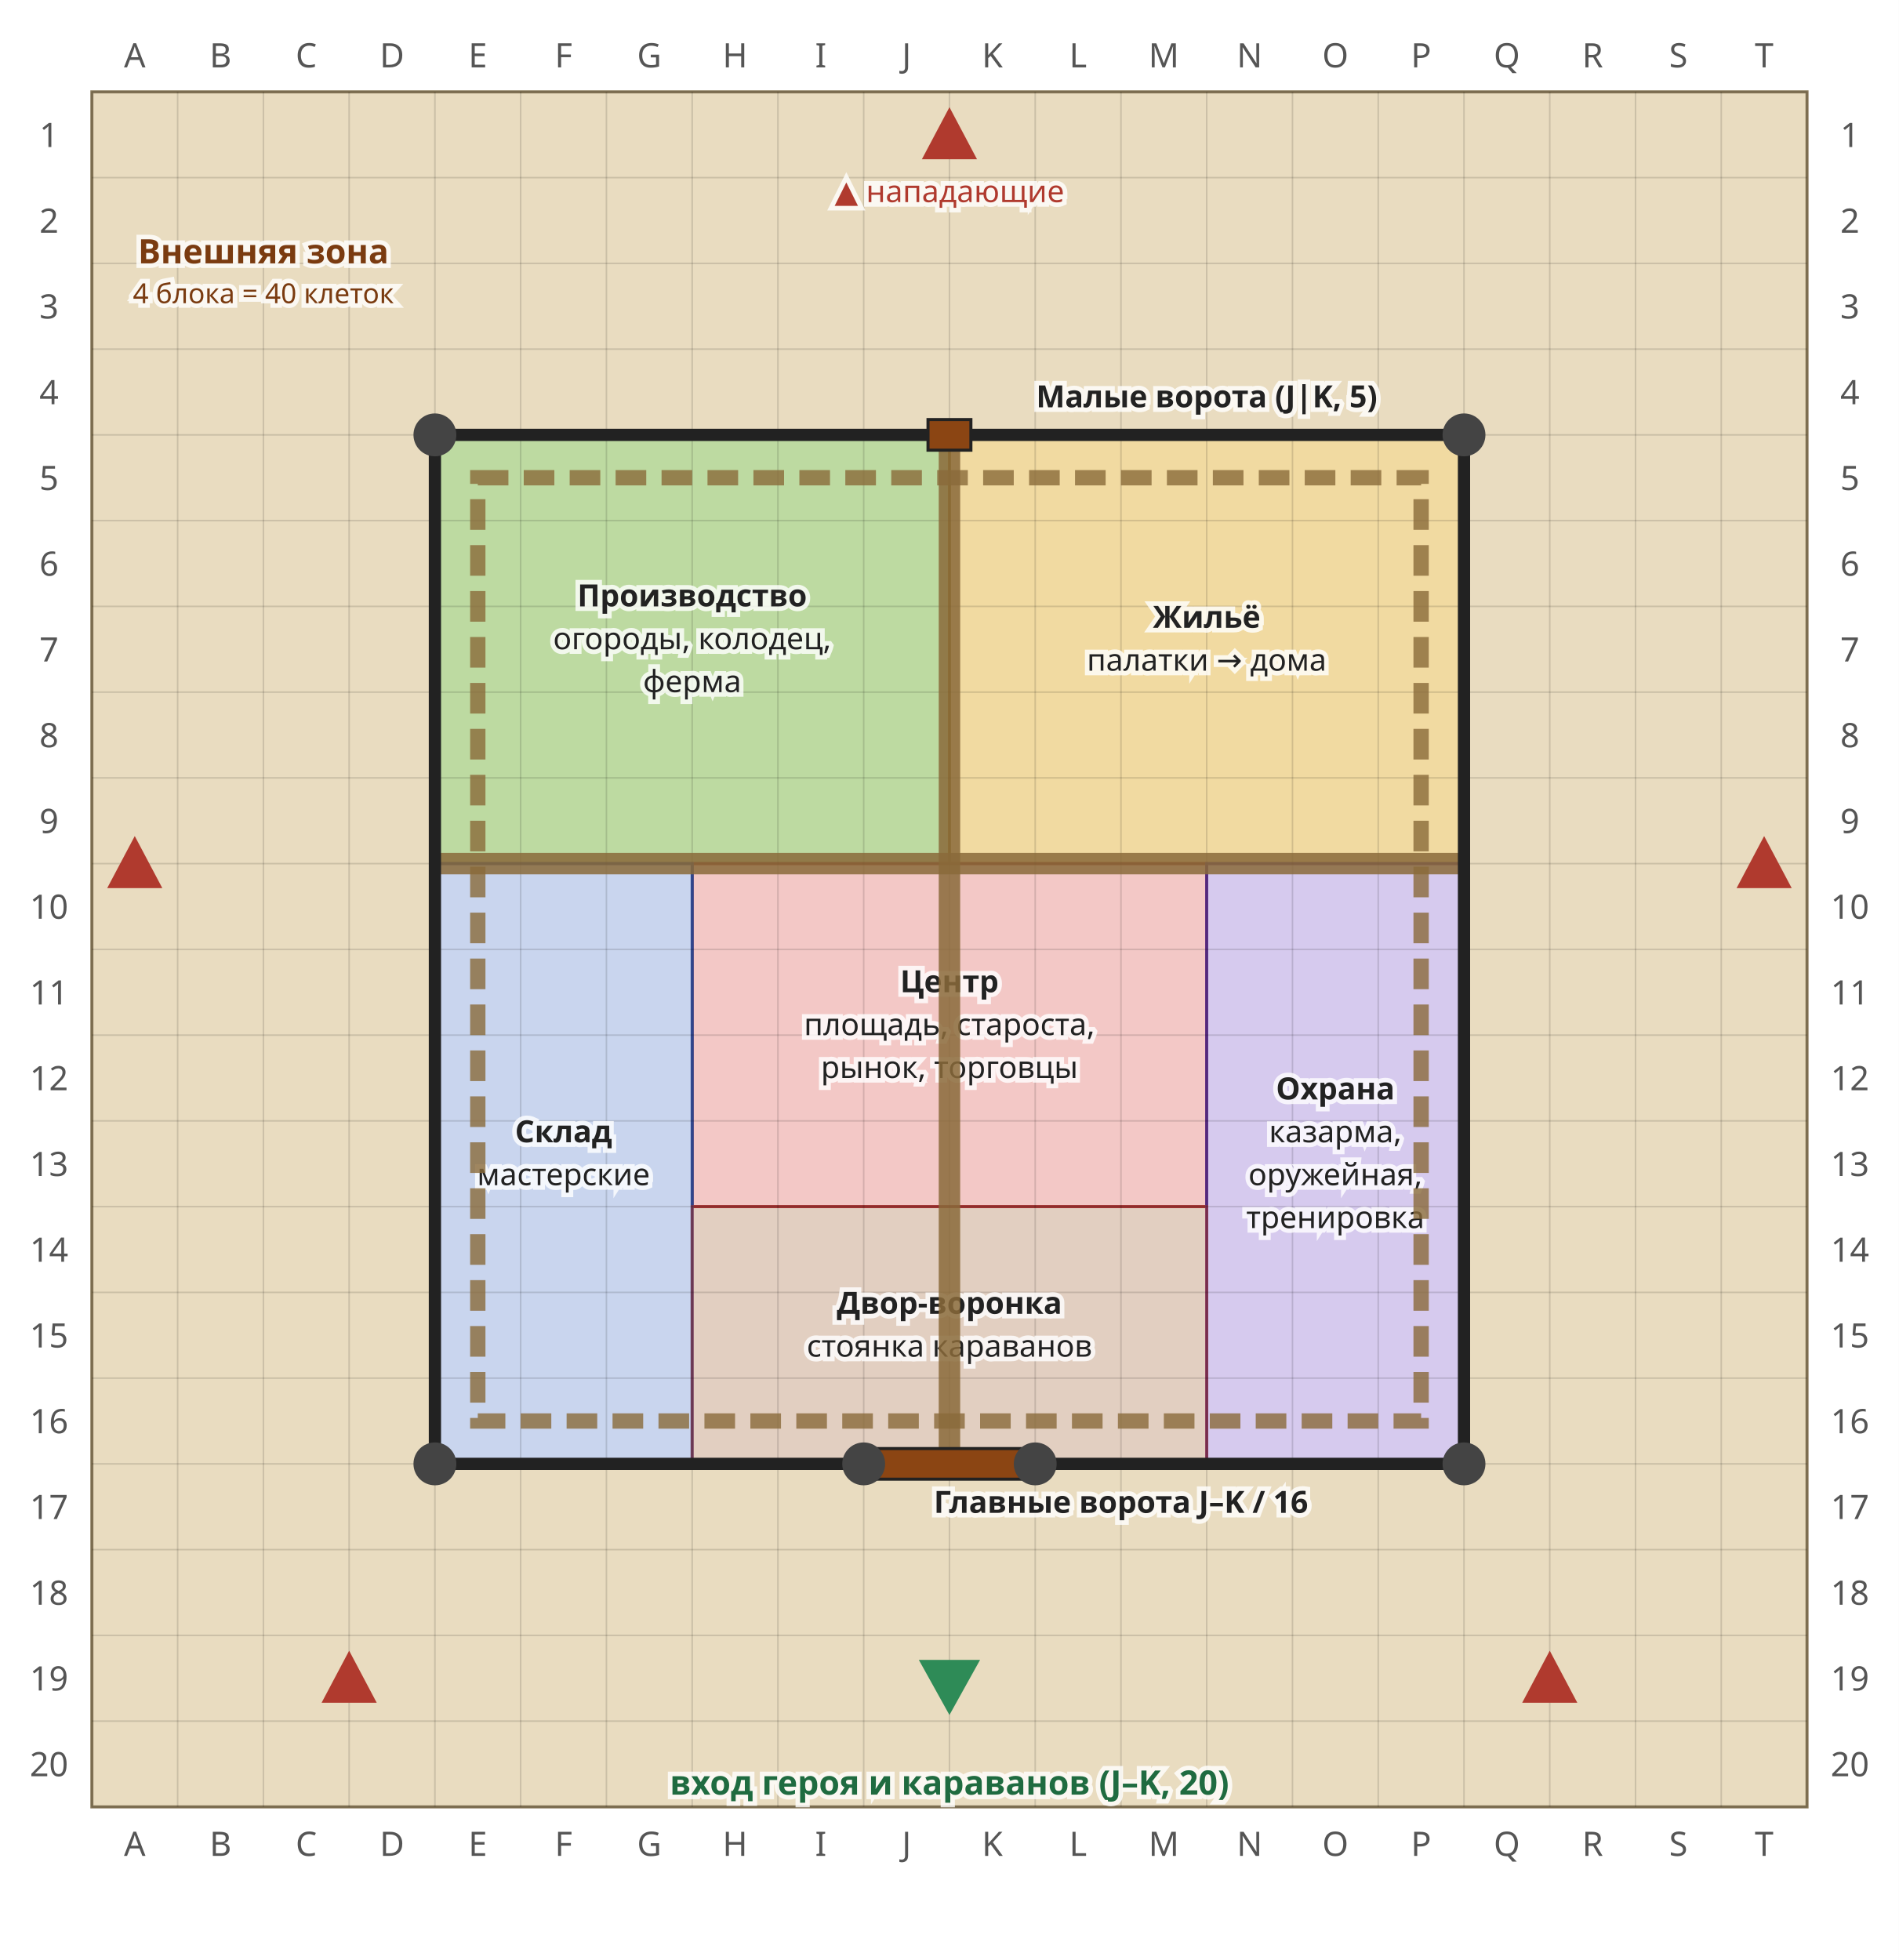
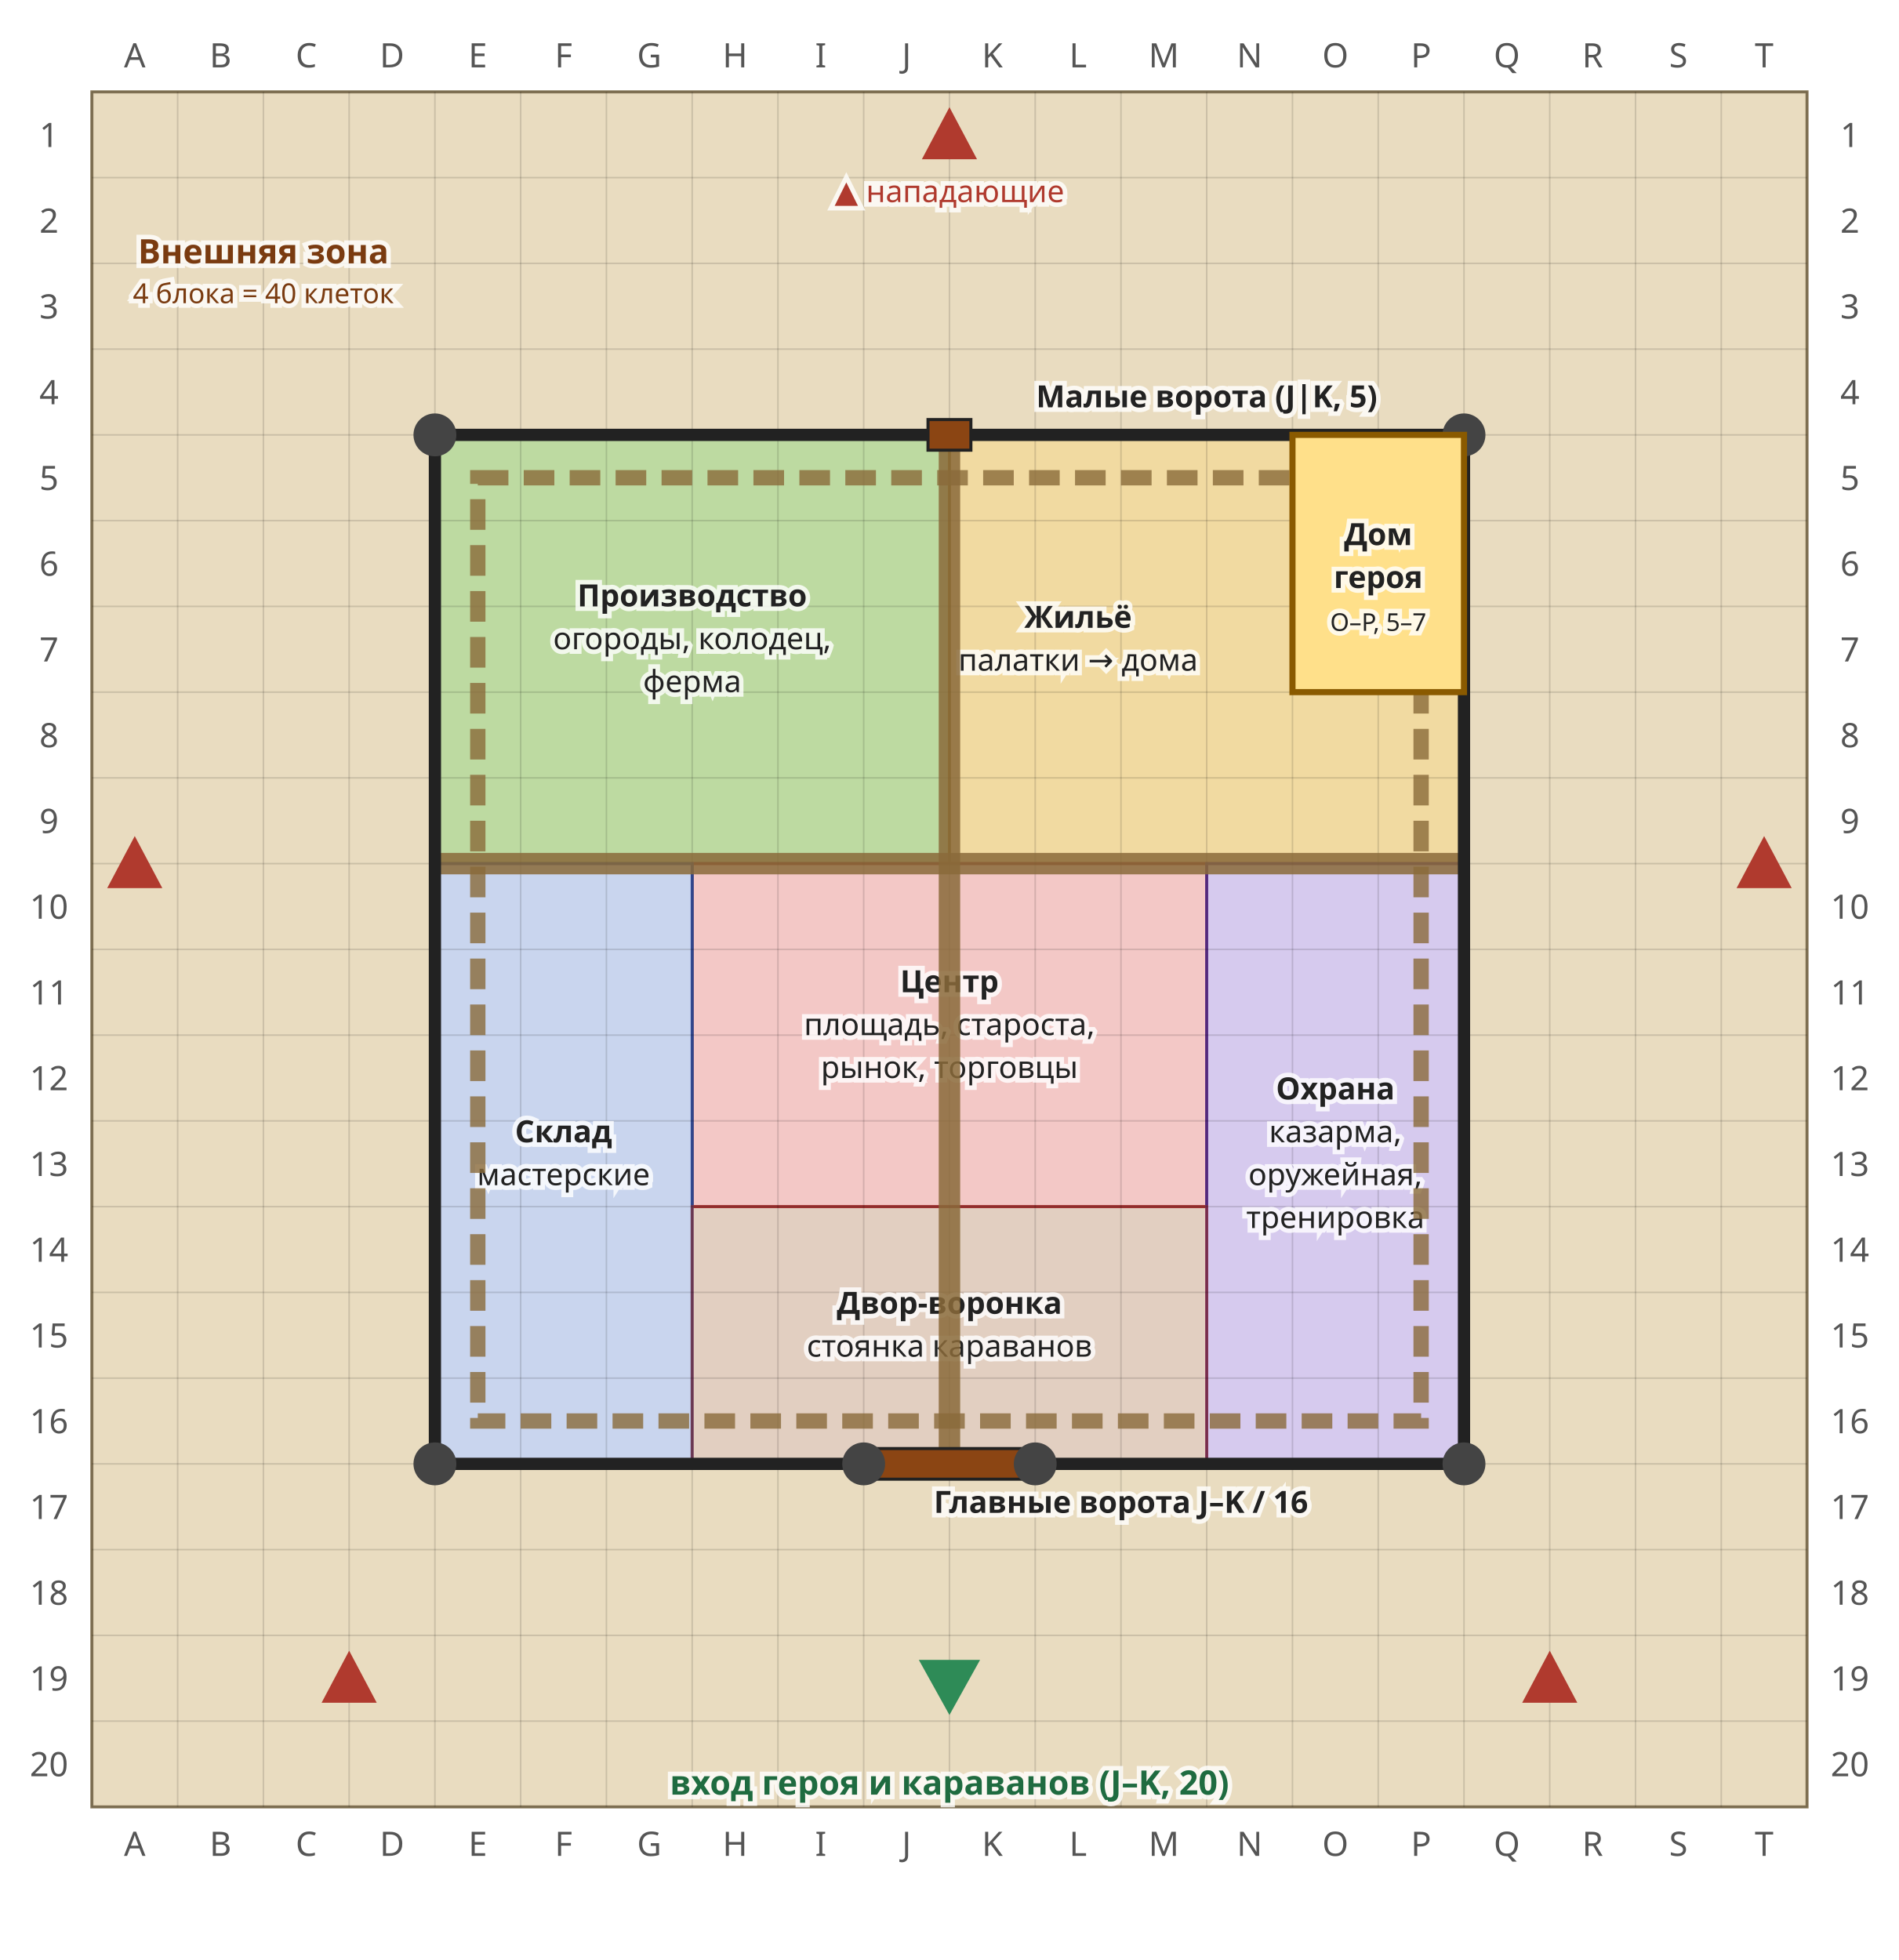
<svg xmlns="http://www.w3.org/2000/svg" viewBox="0 0 620 640" width="100%">
  <rect x="0" y="0" width="620" height="640" fill="#fff" />
  <rect x="30" y="30" width="560" height="560" fill="#e9dcc0" stroke="#8a7a5a" stroke-width="1" opacity="1" />
  <rect x="142" y="142" width="336" height="336" fill="#d9e6c3" stroke="none" stroke-width="1" opacity="1" />
  <rect x="142" y="142" width="168" height="140" fill="#bcd9a0" stroke="#4a7a2a" stroke-width="1" opacity="0.95" />
  <rect x="310" y="142" width="168" height="140" fill="#f2d9a0" stroke="#a07a20" stroke-width="1" opacity="0.95" />
  <rect x="226" y="282" width="168" height="112" fill="#f4c6c6" stroke="#a03030" stroke-width="1" opacity="0.95" />
  <rect x="142" y="282" width="84" height="196" fill="#c8d4f0" stroke="#3050a0" stroke-width="1" opacity="0.95" />
  <rect x="394" y="282" width="84" height="196" fill="#d6c8f0" stroke="#5a3090" stroke-width="1" opacity="0.95" />
  <rect x="226" y="394" width="168" height="84" fill="#e8c0c0" stroke="#a03030" stroke-width="1" opacity="0.6" />
  <line x1="30" y1="30" x2="30" y2="590" stroke="#00000022" stroke-width="0.5" />
  <line x1="30" y1="30" x2="590" y2="30" stroke="#00000022" stroke-width="0.5" />
  <line x1="58" y1="30" x2="58" y2="590" stroke="#00000022" stroke-width="0.5" />
  <line x1="30" y1="58" x2="590" y2="58" stroke="#00000022" stroke-width="0.5" />
  <line x1="86" y1="30" x2="86" y2="590" stroke="#00000022" stroke-width="0.5" />
  <line x1="30" y1="86" x2="590" y2="86" stroke="#00000022" stroke-width="0.5" />
  <line x1="114" y1="30" x2="114" y2="590" stroke="#00000022" stroke-width="0.5" />
  <line x1="30" y1="114" x2="590" y2="114" stroke="#00000022" stroke-width="0.5" />
  <line x1="142" y1="30" x2="142" y2="590" stroke="#00000022" stroke-width="0.5" />
  <line x1="30" y1="142" x2="590" y2="142" stroke="#00000022" stroke-width="0.5" />
  <line x1="170" y1="30" x2="170" y2="590" stroke="#00000022" stroke-width="0.5" />
  <line x1="30" y1="170" x2="590" y2="170" stroke="#00000022" stroke-width="0.5" />
  <line x1="198" y1="30" x2="198" y2="590" stroke="#00000022" stroke-width="0.5" />
  <line x1="30" y1="198" x2="590" y2="198" stroke="#00000022" stroke-width="0.5" />
  <line x1="226" y1="30" x2="226" y2="590" stroke="#00000022" stroke-width="0.5" />
  <line x1="30" y1="226" x2="590" y2="226" stroke="#00000022" stroke-width="0.5" />
  <line x1="254" y1="30" x2="254" y2="590" stroke="#00000022" stroke-width="0.5" />
  <line x1="30" y1="254" x2="590" y2="254" stroke="#00000022" stroke-width="0.5" />
  <line x1="282" y1="30" x2="282" y2="590" stroke="#00000022" stroke-width="0.5" />
  <line x1="30" y1="282" x2="590" y2="282" stroke="#00000022" stroke-width="0.5" />
  <line x1="310" y1="30" x2="310" y2="590" stroke="#00000022" stroke-width="0.5" />
  <line x1="30" y1="310" x2="590" y2="310" stroke="#00000022" stroke-width="0.5" />
  <line x1="338" y1="30" x2="338" y2="590" stroke="#00000022" stroke-width="0.5" />
  <line x1="30" y1="338" x2="590" y2="338" stroke="#00000022" stroke-width="0.5" />
  <line x1="366" y1="30" x2="366" y2="590" stroke="#00000022" stroke-width="0.5" />
  <line x1="30" y1="366" x2="590" y2="366" stroke="#00000022" stroke-width="0.5" />
  <line x1="394" y1="30" x2="394" y2="590" stroke="#00000022" stroke-width="0.5" />
  <line x1="30" y1="394" x2="590" y2="394" stroke="#00000022" stroke-width="0.5" />
  <line x1="422" y1="30" x2="422" y2="590" stroke="#00000022" stroke-width="0.5" />
  <line x1="30" y1="422" x2="590" y2="422" stroke="#00000022" stroke-width="0.5" />
  <line x1="450" y1="30" x2="450" y2="590" stroke="#00000022" stroke-width="0.5" />
  <line x1="30" y1="450" x2="590" y2="450" stroke="#00000022" stroke-width="0.5" />
  <line x1="478" y1="30" x2="478" y2="590" stroke="#00000022" stroke-width="0.5" />
  <line x1="30" y1="478" x2="590" y2="478" stroke="#00000022" stroke-width="0.5" />
  <line x1="506" y1="30" x2="506" y2="590" stroke="#00000022" stroke-width="0.5" />
  <line x1="30" y1="506" x2="590" y2="506" stroke="#00000022" stroke-width="0.5" />
  <line x1="534" y1="30" x2="534" y2="590" stroke="#00000022" stroke-width="0.5" />
  <line x1="30" y1="534" x2="590" y2="534" stroke="#00000022" stroke-width="0.5" />
  <line x1="562" y1="30" x2="562" y2="590" stroke="#00000022" stroke-width="0.5" />
  <line x1="30" y1="562" x2="590" y2="562" stroke="#00000022" stroke-width="0.5" />
  <line x1="590" y1="30" x2="590" y2="590" stroke="#00000022" stroke-width="0.5" />
  <line x1="30" y1="590" x2="590" y2="590" stroke="#00000022" stroke-width="0.5" />
  <text paint-order="stroke" stroke="#ffffffcc" stroke-width="3" x="44.0" y="22" font-size="11" fill="#555" text-anchor="middle" font-weight="normal" font-family="sans-serif">A</text>
  <text paint-order="stroke" stroke="#ffffffcc" stroke-width="3" x="44.0" y="606" font-size="11" fill="#555" text-anchor="middle" font-weight="normal" font-family="sans-serif">A</text>
  <text paint-order="stroke" stroke="#ffffffcc" stroke-width="3" x="72.0" y="22" font-size="11" fill="#555" text-anchor="middle" font-weight="normal" font-family="sans-serif">B</text>
  <text paint-order="stroke" stroke="#ffffffcc" stroke-width="3" x="72.0" y="606" font-size="11" fill="#555" text-anchor="middle" font-weight="normal" font-family="sans-serif">B</text>
  <text paint-order="stroke" stroke="#ffffffcc" stroke-width="3" x="100.0" y="22" font-size="11" fill="#555" text-anchor="middle" font-weight="normal" font-family="sans-serif">C</text>
  <text paint-order="stroke" stroke="#ffffffcc" stroke-width="3" x="100.0" y="606" font-size="11" fill="#555" text-anchor="middle" font-weight="normal" font-family="sans-serif">C</text>
  <text paint-order="stroke" stroke="#ffffffcc" stroke-width="3" x="128.0" y="22" font-size="11" fill="#555" text-anchor="middle" font-weight="normal" font-family="sans-serif">D</text>
  <text paint-order="stroke" stroke="#ffffffcc" stroke-width="3" x="128.0" y="606" font-size="11" fill="#555" text-anchor="middle" font-weight="normal" font-family="sans-serif">D</text>
  <text paint-order="stroke" stroke="#ffffffcc" stroke-width="3" x="156.0" y="22" font-size="11" fill="#555" text-anchor="middle" font-weight="normal" font-family="sans-serif">E</text>
  <text paint-order="stroke" stroke="#ffffffcc" stroke-width="3" x="156.0" y="606" font-size="11" fill="#555" text-anchor="middle" font-weight="normal" font-family="sans-serif">E</text>
  <text paint-order="stroke" stroke="#ffffffcc" stroke-width="3" x="184.0" y="22" font-size="11" fill="#555" text-anchor="middle" font-weight="normal" font-family="sans-serif">F</text>
  <text paint-order="stroke" stroke="#ffffffcc" stroke-width="3" x="184.0" y="606" font-size="11" fill="#555" text-anchor="middle" font-weight="normal" font-family="sans-serif">F</text>
  <text paint-order="stroke" stroke="#ffffffcc" stroke-width="3" x="212.0" y="22" font-size="11" fill="#555" text-anchor="middle" font-weight="normal" font-family="sans-serif">G</text>
  <text paint-order="stroke" stroke="#ffffffcc" stroke-width="3" x="212.0" y="606" font-size="11" fill="#555" text-anchor="middle" font-weight="normal" font-family="sans-serif">G</text>
  <text paint-order="stroke" stroke="#ffffffcc" stroke-width="3" x="240.0" y="22" font-size="11" fill="#555" text-anchor="middle" font-weight="normal" font-family="sans-serif">H</text>
  <text paint-order="stroke" stroke="#ffffffcc" stroke-width="3" x="240.0" y="606" font-size="11" fill="#555" text-anchor="middle" font-weight="normal" font-family="sans-serif">H</text>
  <text paint-order="stroke" stroke="#ffffffcc" stroke-width="3" x="268.0" y="22" font-size="11" fill="#555" text-anchor="middle" font-weight="normal" font-family="sans-serif">I</text>
  <text paint-order="stroke" stroke="#ffffffcc" stroke-width="3" x="268.0" y="606" font-size="11" fill="#555" text-anchor="middle" font-weight="normal" font-family="sans-serif">I</text>
  <text paint-order="stroke" stroke="#ffffffcc" stroke-width="3" x="296.0" y="22" font-size="11" fill="#555" text-anchor="middle" font-weight="normal" font-family="sans-serif">J</text>
  <text paint-order="stroke" stroke="#ffffffcc" stroke-width="3" x="296.0" y="606" font-size="11" fill="#555" text-anchor="middle" font-weight="normal" font-family="sans-serif">J</text>
  <text paint-order="stroke" stroke="#ffffffcc" stroke-width="3" x="324.0" y="22" font-size="11" fill="#555" text-anchor="middle" font-weight="normal" font-family="sans-serif">K</text>
  <text paint-order="stroke" stroke="#ffffffcc" stroke-width="3" x="324.0" y="606" font-size="11" fill="#555" text-anchor="middle" font-weight="normal" font-family="sans-serif">K</text>
  <text paint-order="stroke" stroke="#ffffffcc" stroke-width="3" x="352.0" y="22" font-size="11" fill="#555" text-anchor="middle" font-weight="normal" font-family="sans-serif">L</text>
  <text paint-order="stroke" stroke="#ffffffcc" stroke-width="3" x="352.0" y="606" font-size="11" fill="#555" text-anchor="middle" font-weight="normal" font-family="sans-serif">L</text>
  <text paint-order="stroke" stroke="#ffffffcc" stroke-width="3" x="380.0" y="22" font-size="11" fill="#555" text-anchor="middle" font-weight="normal" font-family="sans-serif">M</text>
  <text paint-order="stroke" stroke="#ffffffcc" stroke-width="3" x="380.0" y="606" font-size="11" fill="#555" text-anchor="middle" font-weight="normal" font-family="sans-serif">M</text>
  <text paint-order="stroke" stroke="#ffffffcc" stroke-width="3" x="408.0" y="22" font-size="11" fill="#555" text-anchor="middle" font-weight="normal" font-family="sans-serif">N</text>
  <text paint-order="stroke" stroke="#ffffffcc" stroke-width="3" x="408.0" y="606" font-size="11" fill="#555" text-anchor="middle" font-weight="normal" font-family="sans-serif">N</text>
  <text paint-order="stroke" stroke="#ffffffcc" stroke-width="3" x="436.0" y="22" font-size="11" fill="#555" text-anchor="middle" font-weight="normal" font-family="sans-serif">O</text>
  <text paint-order="stroke" stroke="#ffffffcc" stroke-width="3" x="436.0" y="606" font-size="11" fill="#555" text-anchor="middle" font-weight="normal" font-family="sans-serif">O</text>
  <text paint-order="stroke" stroke="#ffffffcc" stroke-width="3" x="464.0" y="22" font-size="11" fill="#555" text-anchor="middle" font-weight="normal" font-family="sans-serif">P</text>
  <text paint-order="stroke" stroke="#ffffffcc" stroke-width="3" x="464.0" y="606" font-size="11" fill="#555" text-anchor="middle" font-weight="normal" font-family="sans-serif">P</text>
  <text paint-order="stroke" stroke="#ffffffcc" stroke-width="3" x="492.0" y="22" font-size="11" fill="#555" text-anchor="middle" font-weight="normal" font-family="sans-serif">Q</text>
  <text paint-order="stroke" stroke="#ffffffcc" stroke-width="3" x="492.0" y="606" font-size="11" fill="#555" text-anchor="middle" font-weight="normal" font-family="sans-serif">Q</text>
  <text paint-order="stroke" stroke="#ffffffcc" stroke-width="3" x="520.0" y="22" font-size="11" fill="#555" text-anchor="middle" font-weight="normal" font-family="sans-serif">R</text>
  <text paint-order="stroke" stroke="#ffffffcc" stroke-width="3" x="520.0" y="606" font-size="11" fill="#555" text-anchor="middle" font-weight="normal" font-family="sans-serif">R</text>
  <text paint-order="stroke" stroke="#ffffffcc" stroke-width="3" x="548.0" y="22" font-size="11" fill="#555" text-anchor="middle" font-weight="normal" font-family="sans-serif">S</text>
  <text paint-order="stroke" stroke="#ffffffcc" stroke-width="3" x="548.0" y="606" font-size="11" fill="#555" text-anchor="middle" font-weight="normal" font-family="sans-serif">S</text>
  <text paint-order="stroke" stroke="#ffffffcc" stroke-width="3" x="576.0" y="22" font-size="11" fill="#555" text-anchor="middle" font-weight="normal" font-family="sans-serif">T</text>
  <text paint-order="stroke" stroke="#ffffffcc" stroke-width="3" x="576.0" y="606" font-size="11" fill="#555" text-anchor="middle" font-weight="normal" font-family="sans-serif">T</text>
  <text paint-order="stroke" stroke="#ffffffcc" stroke-width="3" x="16" y="48.0" font-size="11" fill="#555" text-anchor="middle" font-weight="normal" font-family="sans-serif">1</text>
  <text paint-order="stroke" stroke="#ffffffcc" stroke-width="3" x="604" y="48.0" font-size="11" fill="#555" text-anchor="middle" font-weight="normal" font-family="sans-serif">1</text>
  <text paint-order="stroke" stroke="#ffffffcc" stroke-width="3" x="16" y="76.0" font-size="11" fill="#555" text-anchor="middle" font-weight="normal" font-family="sans-serif">2</text>
  <text paint-order="stroke" stroke="#ffffffcc" stroke-width="3" x="604" y="76.0" font-size="11" fill="#555" text-anchor="middle" font-weight="normal" font-family="sans-serif">2</text>
  <text paint-order="stroke" stroke="#ffffffcc" stroke-width="3" x="16" y="104.0" font-size="11" fill="#555" text-anchor="middle" font-weight="normal" font-family="sans-serif">3</text>
  <text paint-order="stroke" stroke="#ffffffcc" stroke-width="3" x="604" y="104.0" font-size="11" fill="#555" text-anchor="middle" font-weight="normal" font-family="sans-serif">3</text>
  <text paint-order="stroke" stroke="#ffffffcc" stroke-width="3" x="16" y="132.0" font-size="11" fill="#555" text-anchor="middle" font-weight="normal" font-family="sans-serif">4</text>
  <text paint-order="stroke" stroke="#ffffffcc" stroke-width="3" x="604" y="132.0" font-size="11" fill="#555" text-anchor="middle" font-weight="normal" font-family="sans-serif">4</text>
  <text paint-order="stroke" stroke="#ffffffcc" stroke-width="3" x="16" y="160.0" font-size="11" fill="#555" text-anchor="middle" font-weight="normal" font-family="sans-serif">5</text>
  <text paint-order="stroke" stroke="#ffffffcc" stroke-width="3" x="604" y="160.0" font-size="11" fill="#555" text-anchor="middle" font-weight="normal" font-family="sans-serif">5</text>
  <text paint-order="stroke" stroke="#ffffffcc" stroke-width="3" x="16" y="188.0" font-size="11" fill="#555" text-anchor="middle" font-weight="normal" font-family="sans-serif">6</text>
  <text paint-order="stroke" stroke="#ffffffcc" stroke-width="3" x="604" y="188.0" font-size="11" fill="#555" text-anchor="middle" font-weight="normal" font-family="sans-serif">6</text>
  <text paint-order="stroke" stroke="#ffffffcc" stroke-width="3" x="16" y="216.0" font-size="11" fill="#555" text-anchor="middle" font-weight="normal" font-family="sans-serif">7</text>
  <text paint-order="stroke" stroke="#ffffffcc" stroke-width="3" x="604" y="216.0" font-size="11" fill="#555" text-anchor="middle" font-weight="normal" font-family="sans-serif">7</text>
  <text paint-order="stroke" stroke="#ffffffcc" stroke-width="3" x="16" y="244.0" font-size="11" fill="#555" text-anchor="middle" font-weight="normal" font-family="sans-serif">8</text>
  <text paint-order="stroke" stroke="#ffffffcc" stroke-width="3" x="604" y="244.0" font-size="11" fill="#555" text-anchor="middle" font-weight="normal" font-family="sans-serif">8</text>
  <text paint-order="stroke" stroke="#ffffffcc" stroke-width="3" x="16" y="272.0" font-size="11" fill="#555" text-anchor="middle" font-weight="normal" font-family="sans-serif">9</text>
  <text paint-order="stroke" stroke="#ffffffcc" stroke-width="3" x="604" y="272.0" font-size="11" fill="#555" text-anchor="middle" font-weight="normal" font-family="sans-serif">9</text>
  <text paint-order="stroke" stroke="#ffffffcc" stroke-width="3" x="16" y="300.0" font-size="11" fill="#555" text-anchor="middle" font-weight="normal" font-family="sans-serif">10</text>
  <text paint-order="stroke" stroke="#ffffffcc" stroke-width="3" x="604" y="300.0" font-size="11" fill="#555" text-anchor="middle" font-weight="normal" font-family="sans-serif">10</text>
  <text paint-order="stroke" stroke="#ffffffcc" stroke-width="3" x="16" y="328.0" font-size="11" fill="#555" text-anchor="middle" font-weight="normal" font-family="sans-serif">11</text>
  <text paint-order="stroke" stroke="#ffffffcc" stroke-width="3" x="604" y="328.0" font-size="11" fill="#555" text-anchor="middle" font-weight="normal" font-family="sans-serif">11</text>
  <text paint-order="stroke" stroke="#ffffffcc" stroke-width="3" x="16" y="356.0" font-size="11" fill="#555" text-anchor="middle" font-weight="normal" font-family="sans-serif">12</text>
  <text paint-order="stroke" stroke="#ffffffcc" stroke-width="3" x="604" y="356.0" font-size="11" fill="#555" text-anchor="middle" font-weight="normal" font-family="sans-serif">12</text>
  <text paint-order="stroke" stroke="#ffffffcc" stroke-width="3" x="16" y="384.0" font-size="11" fill="#555" text-anchor="middle" font-weight="normal" font-family="sans-serif">13</text>
  <text paint-order="stroke" stroke="#ffffffcc" stroke-width="3" x="604" y="384.0" font-size="11" fill="#555" text-anchor="middle" font-weight="normal" font-family="sans-serif">13</text>
  <text paint-order="stroke" stroke="#ffffffcc" stroke-width="3" x="16" y="412.0" font-size="11" fill="#555" text-anchor="middle" font-weight="normal" font-family="sans-serif">14</text>
  <text paint-order="stroke" stroke="#ffffffcc" stroke-width="3" x="604" y="412.0" font-size="11" fill="#555" text-anchor="middle" font-weight="normal" font-family="sans-serif">14</text>
  <text paint-order="stroke" stroke="#ffffffcc" stroke-width="3" x="16" y="440.0" font-size="11" fill="#555" text-anchor="middle" font-weight="normal" font-family="sans-serif">15</text>
  <text paint-order="stroke" stroke="#ffffffcc" stroke-width="3" x="604" y="440.0" font-size="11" fill="#555" text-anchor="middle" font-weight="normal" font-family="sans-serif">15</text>
  <text paint-order="stroke" stroke="#ffffffcc" stroke-width="3" x="16" y="468.0" font-size="11" fill="#555" text-anchor="middle" font-weight="normal" font-family="sans-serif">16</text>
  <text paint-order="stroke" stroke="#ffffffcc" stroke-width="3" x="604" y="468.0" font-size="11" fill="#555" text-anchor="middle" font-weight="normal" font-family="sans-serif">16</text>
  <text paint-order="stroke" stroke="#ffffffcc" stroke-width="3" x="16" y="496.0" font-size="11" fill="#555" text-anchor="middle" font-weight="normal" font-family="sans-serif">17</text>
  <text paint-order="stroke" stroke="#ffffffcc" stroke-width="3" x="604" y="496.0" font-size="11" fill="#555" text-anchor="middle" font-weight="normal" font-family="sans-serif">17</text>
  <text paint-order="stroke" stroke="#ffffffcc" stroke-width="3" x="16" y="524.0" font-size="11" fill="#555" text-anchor="middle" font-weight="normal" font-family="sans-serif">18</text>
  <text paint-order="stroke" stroke="#ffffffcc" stroke-width="3" x="604" y="524.0" font-size="11" fill="#555" text-anchor="middle" font-weight="normal" font-family="sans-serif">18</text>
  <text paint-order="stroke" stroke="#ffffffcc" stroke-width="3" x="16" y="552.0" font-size="11" fill="#555" text-anchor="middle" font-weight="normal" font-family="sans-serif">19</text>
  <text paint-order="stroke" stroke="#ffffffcc" stroke-width="3" x="604" y="552.0" font-size="11" fill="#555" text-anchor="middle" font-weight="normal" font-family="sans-serif">19</text>
  <text paint-order="stroke" stroke="#ffffffcc" stroke-width="3" x="16" y="580.0" font-size="11" fill="#555" text-anchor="middle" font-weight="normal" font-family="sans-serif">20</text>
  <text paint-order="stroke" stroke="#ffffffcc" stroke-width="3" x="604" y="580.0" font-size="11" fill="#555" text-anchor="middle" font-weight="normal" font-family="sans-serif">20</text>
  <text paint-order="stroke" stroke="#ffffffcc" stroke-width="3" x="226.0" y="198.0" font-size="10" fill="#222" text-anchor="middle" font-weight="bold" font-family="sans-serif">Производство</text>
  <text paint-order="stroke" stroke="#ffffffcc" stroke-width="3" x="226.0" y="212.0" font-size="10" fill="#222" text-anchor="middle" font-weight="normal" font-family="sans-serif">огороды, колодец,</text>
  <text paint-order="stroke" stroke="#ffffffcc" stroke-width="3" x="226.0" y="226.0" font-size="10" fill="#222" text-anchor="middle" font-weight="normal" font-family="sans-serif">ферма</text>
-   <text paint-order="stroke" stroke="#ffffffcc" stroke-width="3" x="394.0" y="205.0" font-size="10" fill="#222" text-anchor="middle" font-weight="bold" font-family="sans-serif">Жильё</text>
-   <text paint-order="stroke" stroke="#ffffffcc" stroke-width="3" x="394.0" y="219.0" font-size="10" fill="#222" text-anchor="middle" font-weight="normal" font-family="sans-serif">палатки → дома</text>
+   <text paint-order="stroke" stroke="#ffffffcc" stroke-width="3" x="352.0" y="205.0" font-size="10" fill="#222" text-anchor="middle" font-weight="bold" font-family="sans-serif">Жильё</text>
+   <text paint-order="stroke" stroke="#ffffffcc" stroke-width="3" x="352.0" y="219.0" font-size="10" fill="#222" text-anchor="middle" font-weight="normal" font-family="sans-serif">палатки → дома</text>
  <text paint-order="stroke" stroke="#ffffffcc" stroke-width="3" x="310.0" y="324.0" font-size="10" fill="#222" text-anchor="middle" font-weight="bold" font-family="sans-serif">Центр</text>
  <text paint-order="stroke" stroke="#ffffffcc" stroke-width="3" x="310.0" y="338.0" font-size="10" fill="#222" text-anchor="middle" font-weight="normal" font-family="sans-serif">площадь, староста,</text>
  <text paint-order="stroke" stroke="#ffffffcc" stroke-width="3" x="310.0" y="352.0" font-size="10" fill="#222" text-anchor="middle" font-weight="normal" font-family="sans-serif">рынок, торговцы</text>
  <text paint-order="stroke" stroke="#ffffffcc" stroke-width="3" x="184.0" y="373.0" font-size="10" fill="#222" text-anchor="middle" font-weight="bold" font-family="sans-serif">Склад</text>
  <text paint-order="stroke" stroke="#ffffffcc" stroke-width="3" x="184.0" y="387.0" font-size="10" fill="#222" text-anchor="middle" font-weight="normal" font-family="sans-serif">мастерские</text>
  <text paint-order="stroke" stroke="#ffffffcc" stroke-width="3" x="436.0" y="359.0" font-size="10" fill="#222" text-anchor="middle" font-weight="bold" font-family="sans-serif">Охрана</text>
  <text paint-order="stroke" stroke="#ffffffcc" stroke-width="3" x="436.0" y="373.0" font-size="10" fill="#222" text-anchor="middle" font-weight="normal" font-family="sans-serif">казарма,</text>
  <text paint-order="stroke" stroke="#ffffffcc" stroke-width="3" x="436.0" y="387.0" font-size="10" fill="#222" text-anchor="middle" font-weight="normal" font-family="sans-serif">оружейная,</text>
  <text paint-order="stroke" stroke="#ffffffcc" stroke-width="3" x="436.0" y="401.0" font-size="10" fill="#222" text-anchor="middle" font-weight="normal" font-family="sans-serif">тренировка</text>
  <text paint-order="stroke" stroke="#ffffffcc" stroke-width="3" x="310.0" y="429.0" font-size="10" fill="#222" text-anchor="middle" font-weight="bold" font-family="sans-serif">Двор-воронка</text>
  <text paint-order="stroke" stroke="#ffffffcc" stroke-width="3" x="310.0" y="443.0" font-size="10" fill="#222" text-anchor="middle" font-weight="normal" font-family="sans-serif">стоянка караванов</text>
  <line x1="310" y1="142" x2="310" y2="478" stroke="#8a6a3a" stroke-width="7" opacity="0.85" />
  <line x1="142" y1="282" x2="478" y2="282" stroke="#8a6a3a" stroke-width="7" opacity="0.85" />
  <rect x="156.0" y="156.0" width="308.0" height="308.0" fill="none" stroke="#8a6a3a" stroke-width="5" stroke-dasharray="10 5" opacity="0.8" />
  <rect x="142" y="142" width="336" height="336" fill="none" stroke="#222" stroke-width="4" />
  <rect x="282" y="473" width="56" height="10" fill="#8b4513" stroke="#222" />
  <rect x="303.0" y="137" width="14.0" height="10" fill="#8b4513" stroke="#222" />
  <text paint-order="stroke" stroke="#ffffffcc" stroke-width="3" x="366" y="494" font-size="10" fill="#222" text-anchor="middle" font-weight="bold" font-family="sans-serif">Главные ворота J–K / 16</text>
  <text paint-order="stroke" stroke="#ffffffcc" stroke-width="3" x="394" y="133" font-size="10" fill="#222" text-anchor="middle" font-weight="bold" font-family="sans-serif">Малые ворота (J|K, 5)</text>
  <circle cx="142" cy="142" r="7" fill="#444" />
  <circle cx="478" cy="142" r="7" fill="#444" />
  <circle cx="142" cy="478" r="7" fill="#444" />
  <circle cx="478" cy="478" r="7" fill="#444" />
  <circle cx="282" cy="478" r="7" fill="#444" />
  <circle cx="338" cy="478" r="7" fill="#444" />
  <polygon points="310,35 319,52 301,52" fill="#b03a2e" />
  <polygon points="44,273 53,290 35,290" fill="#b03a2e" />
  <polygon points="576,273 585,290 567,290" fill="#b03a2e" />
  <polygon points="114,539 123,556 105,556" fill="#b03a2e" />
  <polygon points="506,539 515,556 497,556" fill="#b03a2e" />
  <text paint-order="stroke" stroke="#ffffffcc" stroke-width="3" x="310" y="66" font-size="10" fill="#b03a2e" text-anchor="middle" font-weight="normal" font-family="sans-serif">▲ нападающие</text>
  <polygon points="310,560 300,542 320,542" fill="#2e8b57" />
  <text paint-order="stroke" stroke="#ffffffcc" stroke-width="3" x="310" y="586" font-size="11" fill="#1f6b40" text-anchor="middle" font-weight="bold" font-family="sans-serif">вход героя и караванов (J–K, 20)</text>
  <text paint-order="stroke" stroke="#ffffffcc" stroke-width="3" x="86" y="86" font-size="11" fill="#7a3b10" text-anchor="middle" font-weight="bold" font-family="sans-serif">Внешняя зона</text>
  <text paint-order="stroke" stroke="#ffffffcc" stroke-width="3" x="86" y="99" font-size="9" fill="#7a3b10" text-anchor="middle" font-weight="normal" font-family="sans-serif">4 блока = 40 клеток</text>
+   <rect x="422" y="142" width="56" height="84" fill="#ffe08a" stroke="#8a5a00" stroke-width="2" />
+   <text paint-order="stroke" stroke="#ffffffcc" stroke-width="3" x="450" y="178" font-size="10" fill="#222" text-anchor="middle" font-weight="bold" font-family="sans-serif">Дом</text>
+   <text paint-order="stroke" stroke="#ffffffcc" stroke-width="3" x="450" y="192" font-size="10" fill="#222" text-anchor="middle" font-weight="bold" font-family="sans-serif">героя</text>
+   <text paint-order="stroke" stroke="#ffffffcc" stroke-width="3" x="450" y="206" font-size="8" fill="#222" text-anchor="middle" font-family="sans-serif">O–P, 5–7</text>
</svg>
